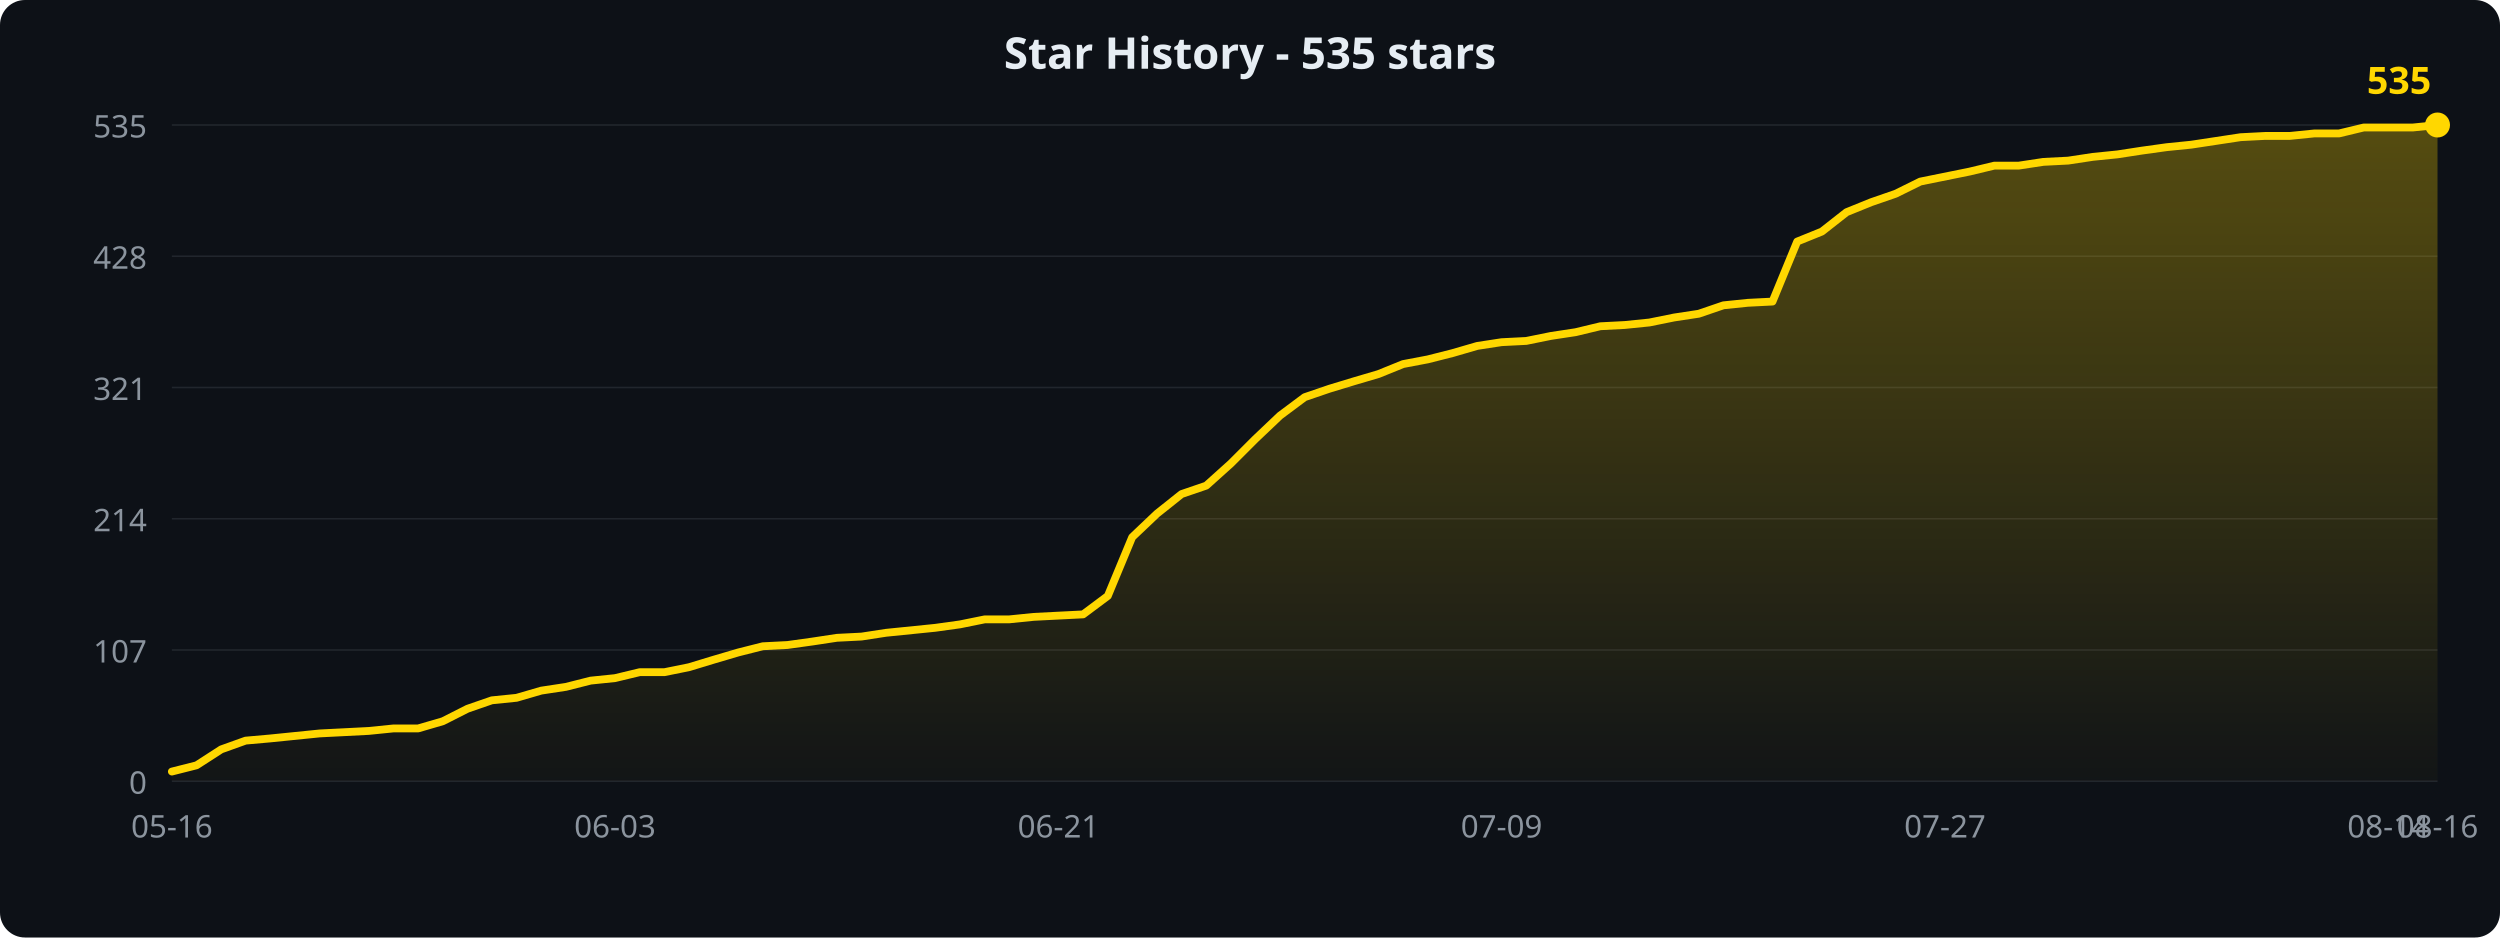
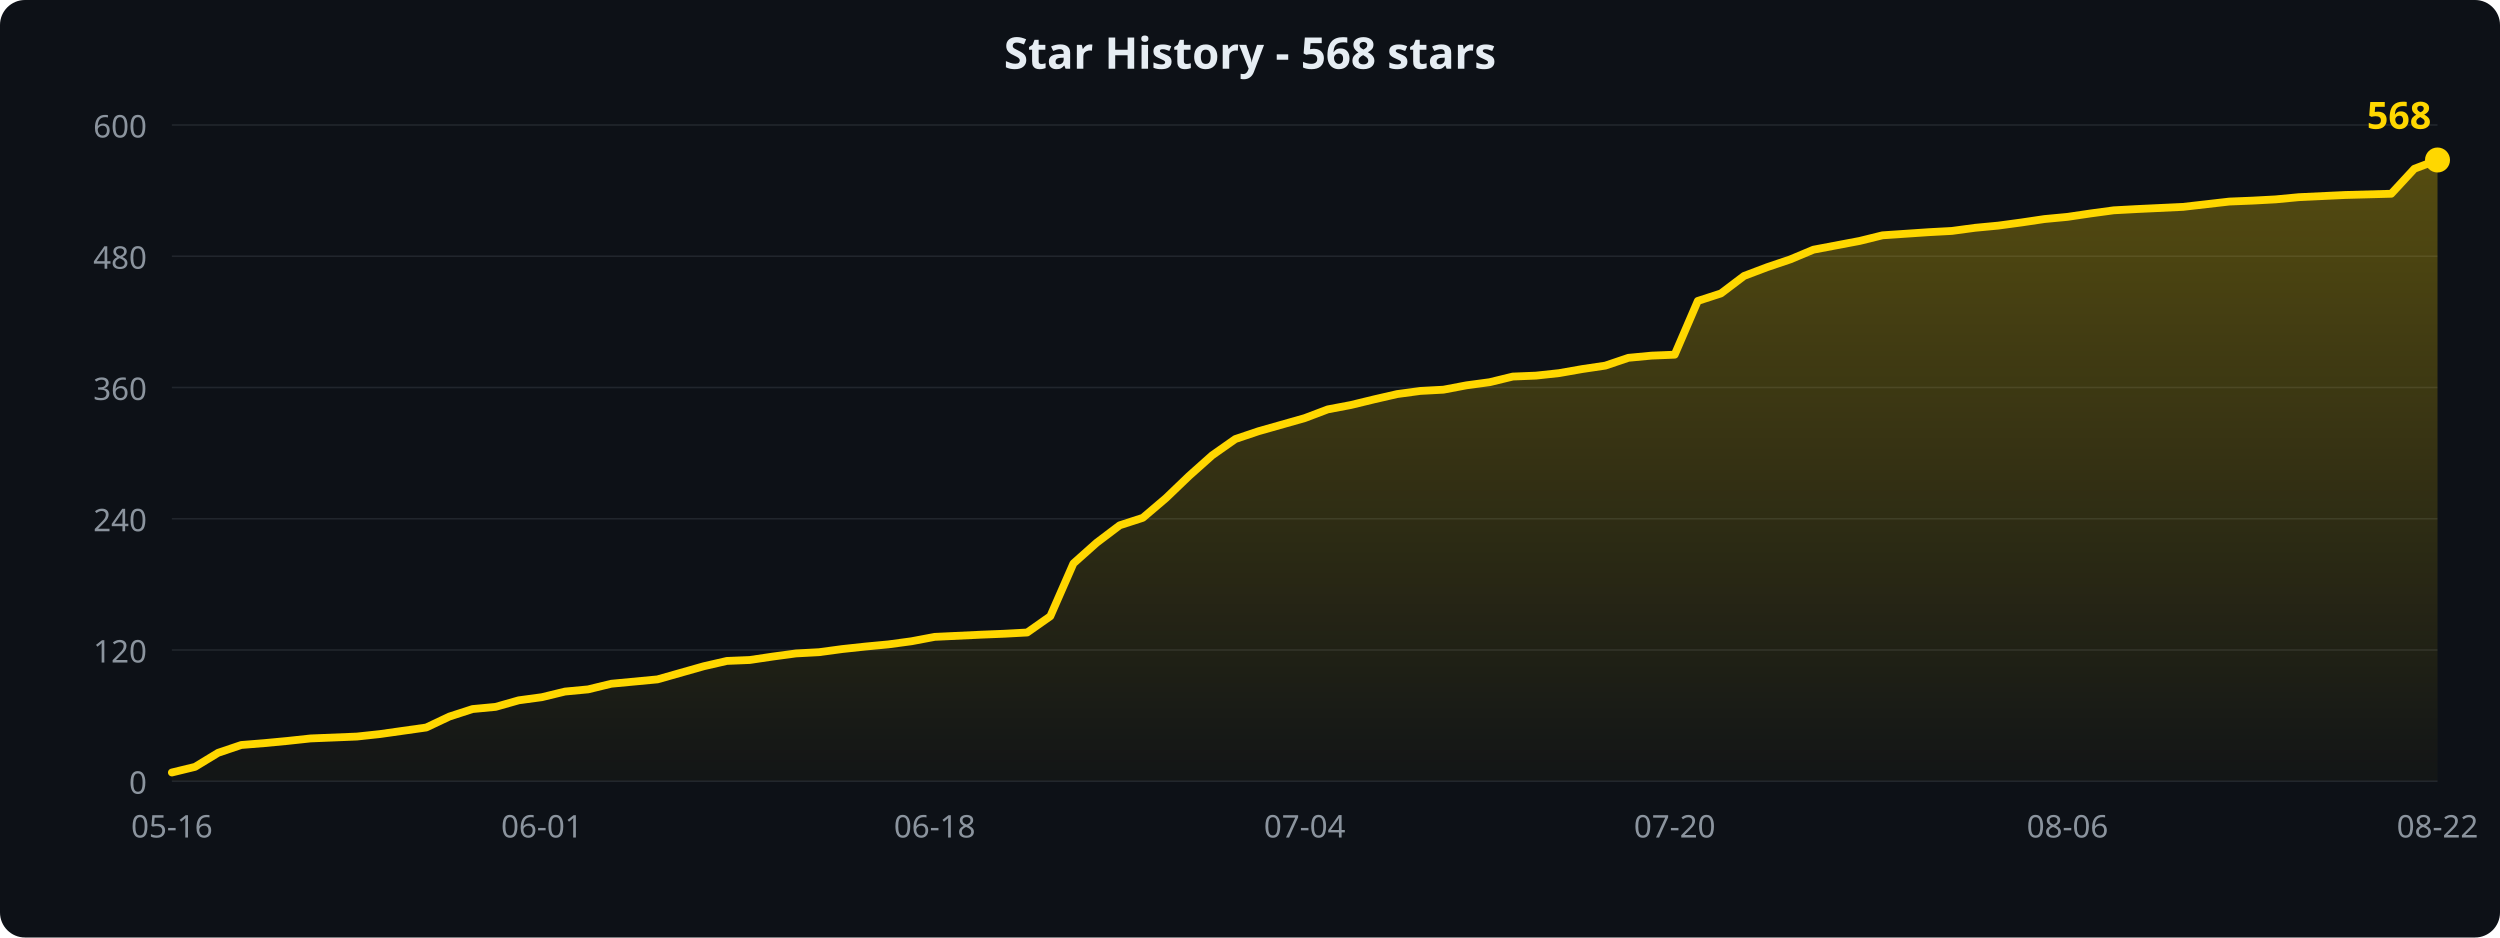
<svg xmlns="http://www.w3.org/2000/svg" viewBox="0 0 800 300" width="800" height="300">
  <defs>
    <linearGradient id="fill" x1="0" y1="0" x2="0" y2="1">
      <stop offset="0%" stop-color="#FFD700" stop-opacity="0.3" />
      <stop offset="100%" stop-color="#FFD700" stop-opacity="0.02" />
    </linearGradient>
  </defs>
  <rect width="800" height="300" rx="8" fill="#0d1117" />
  <text x="400.0" y="22" text-anchor="middle" fill="#e6edf3" font-family="system-ui,sans-serif" font-size="14" font-weight="600">
-     Star History - 535 stars
+     Star History - 568 stars
  </text>
  <line x1="55" y1="250.0" x2="780" y2="250.0" stroke="#21262d" stroke-width="0.5" />
  <text x="47" y="254.0" text-anchor="end" fill="#8b949e" font-family="system-ui,sans-serif" font-size="10">0</text>
  <line x1="55" y1="208.0" x2="780" y2="208.0" stroke="#21262d" stroke-width="0.5" />
-   <text x="47" y="212.0" text-anchor="end" fill="#8b949e" font-family="system-ui,sans-serif" font-size="10">107</text>
+   <text x="47" y="212.0" text-anchor="end" fill="#8b949e" font-family="system-ui,sans-serif" font-size="10">120</text>
  <line x1="55" y1="166.0" x2="780" y2="166.0" stroke="#21262d" stroke-width="0.5" />
-   <text x="47" y="170.0" text-anchor="end" fill="#8b949e" font-family="system-ui,sans-serif" font-size="10">214</text>
+   <text x="47" y="170.0" text-anchor="end" fill="#8b949e" font-family="system-ui,sans-serif" font-size="10">240</text>
  <line x1="55" y1="124.0" x2="780" y2="124.0" stroke="#21262d" stroke-width="0.5" />
-   <text x="47" y="128.0" text-anchor="end" fill="#8b949e" font-family="system-ui,sans-serif" font-size="10">321</text>
+   <text x="47" y="128.0" text-anchor="end" fill="#8b949e" font-family="system-ui,sans-serif" font-size="10">360</text>
  <line x1="55" y1="82.0" x2="780" y2="82.0" stroke="#21262d" stroke-width="0.5" />
-   <text x="47" y="86.0" text-anchor="end" fill="#8b949e" font-family="system-ui,sans-serif" font-size="10">428</text>
+   <text x="47" y="86.0" text-anchor="end" fill="#8b949e" font-family="system-ui,sans-serif" font-size="10">480</text>
  <line x1="55" y1="40.0" x2="780" y2="40.0" stroke="#21262d" stroke-width="0.5" />
-   <text x="47" y="44.0" text-anchor="end" fill="#8b949e" font-family="system-ui,sans-serif" font-size="10">535</text>
-   <polygon points="55.0,246.9 62.9,244.9 70.8,239.8 78.6,237.0 86.5,236.3 94.4,235.5 102.3,234.7 110.2,234.3 118.0,233.9 125.9,233.1 133.8,233.1 141.7,230.8 149.6,226.8 157.4,224.1 165.3,223.3 173.2,221.0 181.1,219.8 189.0,217.8 196.8,217.0 204.7,215.1 212.6,215.1 220.5,213.5 228.4,211.1 236.2,208.8 244.1,206.8 252.0,206.4 259.9,205.3 267.8,204.1 275.7,203.7 283.5,202.5 291.4,201.7 299.3,200.9 307.2,199.8 315.1,198.2 322.9,198.2 330.8,197.4 338.7,197.0 346.6,196.6 354.5,190.7 362.3,171.9 370.2,164.4 378.1,158.1 386.0,155.4 393.9,148.3 401.7,140.5 409.6,133.0 417.5,127.1 425.4,124.4 433.3,122.0 441.1,119.7 449.0,116.5 456.9,115.0 464.8,113.0 472.7,110.7 480.5,109.5 488.4,109.1 496.3,107.5 504.2,106.3 512.1,104.4 519.9,104.0 527.8,103.2 535.7,101.6 543.6,100.4 551.5,97.7 559.3,96.9 567.2,96.5 575.1,77.3 583.0,74.1 590.9,67.9 598.8,64.7 606.6,62.0 614.5,58.1 622.4,56.5 630.3,54.9 638.2,53.0 646.0,53.0 653.9,51.8 661.8,51.4 669.7,50.2 677.6,49.4 685.4,48.2 693.3,47.1 701.2,46.3 709.1,45.1 717.0,43.9 724.8,43.5 732.7,43.5 740.6,42.7 748.5,42.7 756.4,40.8 764.2,40.8 772.1,40.8 780.0,40.0 780.0,250.0 55.0,250.0" fill="url(#fill)" />
-   <polyline points="55.0,246.9 62.9,244.9 70.8,239.8 78.6,237.0 86.5,236.3 94.4,235.5 102.3,234.7 110.2,234.3 118.0,233.9 125.9,233.1 133.8,233.1 141.7,230.8 149.6,226.8 157.4,224.1 165.3,223.3 173.2,221.0 181.1,219.8 189.0,217.8 196.8,217.0 204.7,215.1 212.6,215.1 220.5,213.5 228.4,211.1 236.2,208.8 244.1,206.8 252.0,206.4 259.9,205.3 267.8,204.1 275.7,203.7 283.5,202.5 291.4,201.7 299.3,200.9 307.2,199.8 315.1,198.2 322.9,198.2 330.8,197.4 338.7,197.0 346.6,196.6 354.5,190.7 362.3,171.9 370.2,164.4 378.1,158.1 386.0,155.4 393.9,148.3 401.7,140.5 409.6,133.0 417.5,127.1 425.4,124.4 433.3,122.0 441.1,119.7 449.0,116.5 456.9,115.0 464.8,113.0 472.7,110.7 480.5,109.5 488.4,109.1 496.3,107.5 504.2,106.3 512.1,104.4 519.9,104.0 527.8,103.2 535.7,101.6 543.6,100.4 551.5,97.7 559.3,96.9 567.2,96.5 575.1,77.3 583.0,74.1 590.9,67.9 598.8,64.7 606.6,62.0 614.5,58.1 622.4,56.5 630.3,54.9 638.2,53.0 646.0,53.0 653.9,51.8 661.8,51.4 669.7,50.2 677.6,49.4 685.4,48.2 693.3,47.1 701.2,46.3 709.1,45.1 717.0,43.9 724.8,43.5 732.7,43.5 740.6,42.7 748.5,42.7 756.4,40.8 764.2,40.8 772.1,40.8 780.0,40.0" fill="none" stroke="#FFD700" stroke-width="2.5" stroke-linejoin="round" stroke-linecap="round" />
+   <text x="47" y="44.0" text-anchor="end" fill="#8b949e" font-family="system-ui,sans-serif" font-size="10">600</text>
+   <polygon points="55.0,247.2 62.4,245.4 69.8,240.9 77.2,238.4 84.6,237.8 92.0,237.1 99.4,236.3 106.8,236.0 114.2,235.7 121.6,234.9 136.4,232.8 143.8,229.3 151.2,226.9 158.6,226.2 166.0,224.1 173.4,223.1 180.8,221.3 188.2,220.6 195.6,218.8 210.4,217.4 217.8,215.3 225.2,213.2 232.6,211.5 239.9,211.2 247.3,210.1 254.7,209.1 262.1,208.7 269.5,207.7 276.9,206.9 284.3,206.2 291.7,205.2 299.1,203.8 313.9,203.1 321.3,202.8 328.7,202.4 336.1,197.2 343.5,180.3 350.9,173.7 358.3,168.1 365.7,165.7 373.1,159.4 380.5,152.3 387.9,145.7 395.3,140.5 402.7,138.0 410.1,135.9 417.5,133.8 424.9,131.0 432.3,129.6 439.7,127.8 447.1,126.1 454.5,125.1 461.9,124.7 469.3,123.3 476.7,122.3 484.1,120.5 491.5,120.2 498.9,119.4 506.3,118.1 513.7,117.0 521.1,114.5 528.5,113.8 535.9,113.5 543.3,96.3 550.7,93.9 558.1,88.3 565.5,85.5 572.9,83.0 580.3,79.9 587.7,78.5 595.1,77.1 602.4,75.3 617.2,74.3 624.6,73.9 632.0,72.9 639.4,72.2 646.8,71.2 654.2,70.1 661.6,69.4 669.0,68.3 676.4,67.3 683.8,66.9 698.6,66.2 713.4,64.5 720.8,64.2 728.2,63.8 735.6,63.1 750.4,62.4 765.2,62.0 772.6,54.0 780.0,51.2 780,250 55,250" fill="url(#fill)" />
+   <polyline points="55.0,247.2 62.4,245.4 69.8,240.9 77.2,238.4 84.6,237.8 92.0,237.1 99.4,236.3 106.8,236.0 114.2,235.7 121.6,234.9 136.4,232.8 143.8,229.3 151.2,226.9 158.6,226.2 166.0,224.1 173.4,223.1 180.8,221.3 188.2,220.6 195.6,218.8 210.4,217.4 217.8,215.3 225.2,213.2 232.6,211.5 239.9,211.2 247.3,210.1 254.7,209.1 262.1,208.7 269.5,207.7 276.9,206.9 284.3,206.2 291.7,205.2 299.1,203.8 313.9,203.1 321.3,202.8 328.7,202.4 336.1,197.2 343.5,180.3 350.9,173.7 358.3,168.1 365.7,165.7 373.1,159.4 380.5,152.3 387.9,145.7 395.3,140.5 402.7,138.0 410.1,135.9 417.5,133.8 424.9,131.0 432.3,129.6 439.7,127.8 447.1,126.1 454.5,125.1 461.9,124.7 469.3,123.3 476.7,122.3 484.1,120.5 491.5,120.2 498.9,119.4 506.3,118.1 513.7,117.0 521.1,114.5 528.5,113.8 535.9,113.5 543.3,96.3 550.7,93.9 558.1,88.3 565.5,85.5 572.9,83.0 580.3,79.9 587.7,78.5 595.1,77.1 602.4,75.3 617.2,74.3 624.6,73.9 632.0,72.9 639.4,72.2 646.8,71.2 654.2,70.1 661.6,69.4 669.0,68.3 676.4,67.3 683.8,66.9 698.6,66.2 713.4,64.5 720.8,64.2 728.2,63.8 735.6,63.1 750.4,62.4 765.2,62.0 772.6,54.0 780.0,51.2" fill="none" stroke="#FFD700" stroke-width="2.5" stroke-linejoin="round" stroke-linecap="round" />
  <text x="55.0" y="268" text-anchor="middle" fill="#8b949e" font-family="system-ui,sans-serif" font-size="10">05-16</text>
-   <text x="196.8" y="268" text-anchor="middle" fill="#8b949e" font-family="system-ui,sans-serif" font-size="10">06-03</text>
-   <text x="338.7" y="268" text-anchor="middle" fill="#8b949e" font-family="system-ui,sans-serif" font-size="10">06-21</text>
-   <text x="480.5" y="268" text-anchor="middle" fill="#8b949e" font-family="system-ui,sans-serif" font-size="10">07-09</text>
-   <text x="622.4" y="268" text-anchor="middle" fill="#8b949e" font-family="system-ui,sans-serif" font-size="10">07-27</text>
-   <text x="764.2" y="268" text-anchor="middle" fill="#8b949e" font-family="system-ui,sans-serif" font-size="10">08-14</text>
-   <text x="780.0" y="268" text-anchor="middle" fill="#8b949e" font-family="system-ui,sans-serif" font-size="10">08-16</text>
-   <circle cx="780.0" cy="40.0" r="4" fill="#FFD700" />
-   <text x="778.0" y="30.0" text-anchor="end" fill="#FFD700" font-family="system-ui,sans-serif" font-size="12" font-weight="600">535</text>
+   <text x="173.4" y="268" text-anchor="middle" fill="#8b949e" font-family="system-ui,sans-serif" font-size="10">06-01</text>
+   <text x="299.1" y="268" text-anchor="middle" fill="#8b949e" font-family="system-ui,sans-serif" font-size="10">06-18</text>
+   <text x="417.5" y="268" text-anchor="middle" fill="#8b949e" font-family="system-ui,sans-serif" font-size="10">07-04</text>
+   <text x="535.9" y="268" text-anchor="middle" fill="#8b949e" font-family="system-ui,sans-serif" font-size="10">07-20</text>
+   <text x="661.6" y="268" text-anchor="middle" fill="#8b949e" font-family="system-ui,sans-serif" font-size="10">08-06</text>
+   <text x="780.0" y="268" text-anchor="middle" fill="#8b949e" font-family="system-ui,sans-serif" font-size="10">08-22</text>
+   <circle cx="780.0" cy="51.2" r="4" fill="#FFD700" />
+   <text x="778.0" y="41.2" text-anchor="end" fill="#FFD700" font-family="system-ui,sans-serif" font-size="12" font-weight="600">568</text>
</svg>
